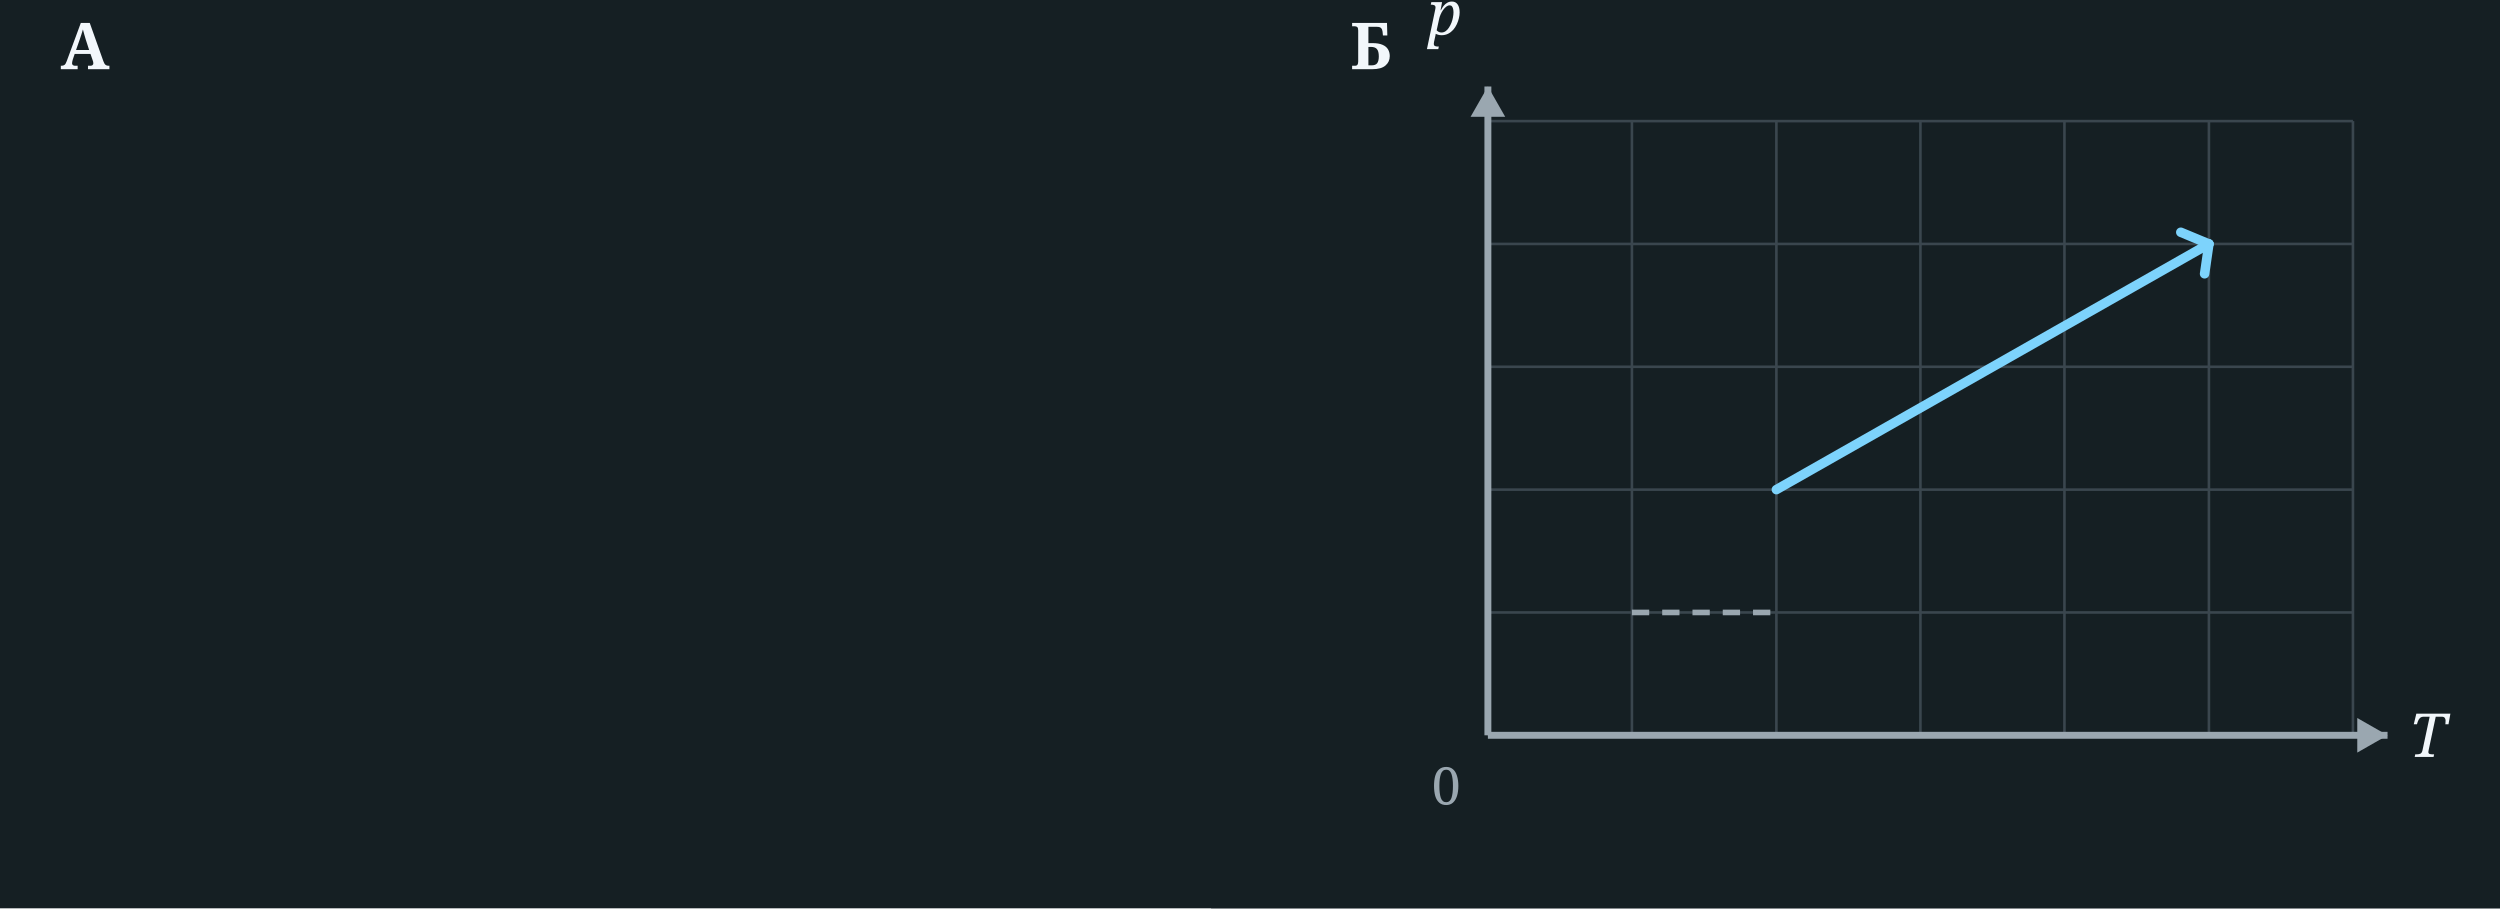
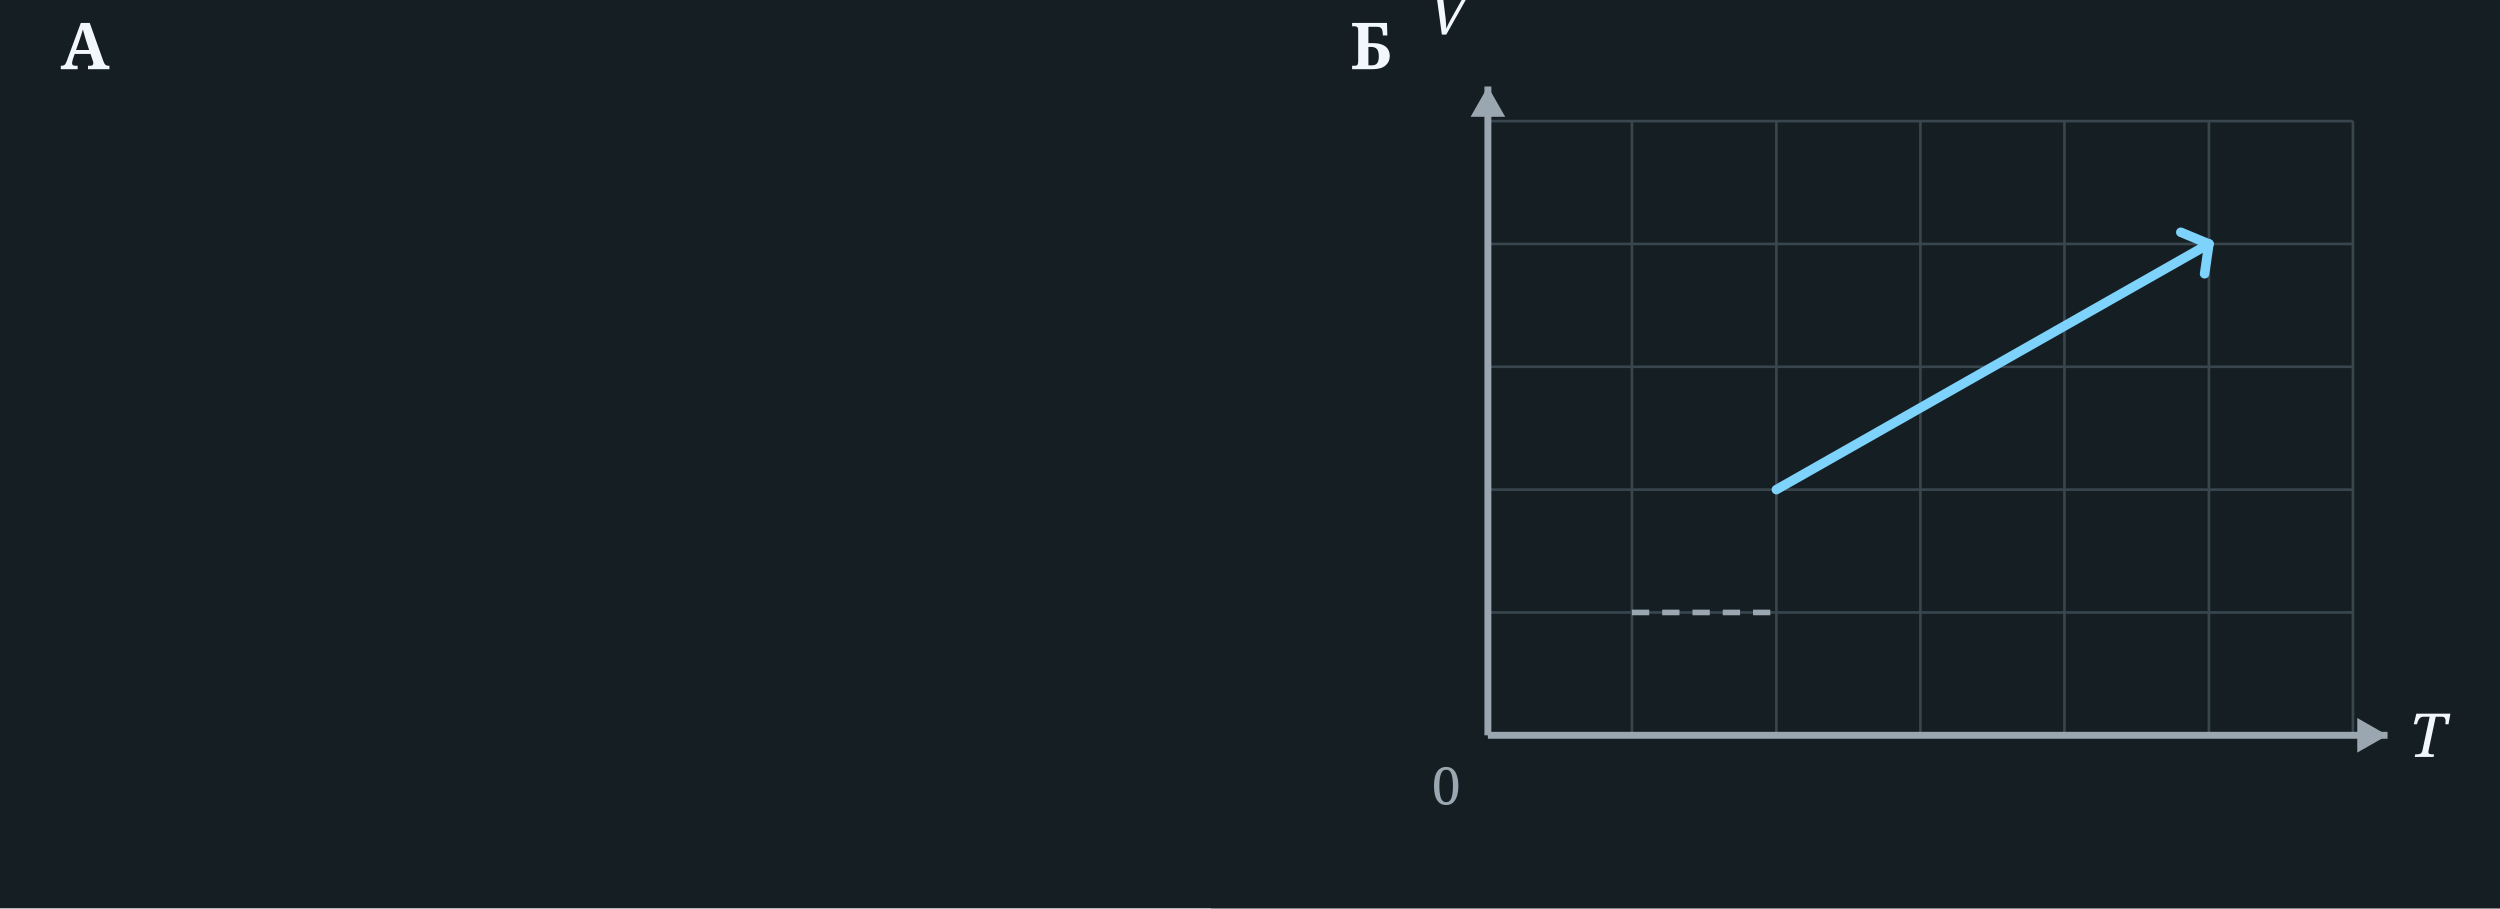
<svg xmlns="http://www.w3.org/2000/svg" viewBox="0 0 578 210" width="578" height="210">
  <rect x="0" y="0" width="578" height="210" fill="#151F23" />
  <rect x="280" y="0" width="18" height="210" fill="#151F23" />
  <rect x="298" y="0" width="280" height="210" fill="#151F23" />
  <line x1="344.0" y1="28" x2="344.0" y2="170" stroke="#3A464E" stroke-width="0.6" />
  <line x1="377.3" y1="28" x2="377.3" y2="170" stroke="#3A464E" stroke-width="0.6" />
  <line x1="410.7" y1="28" x2="410.7" y2="170" stroke="#3A464E" stroke-width="0.6" />
  <line x1="444.0" y1="28" x2="444.0" y2="170" stroke="#3A464E" stroke-width="0.6" />
  <line x1="477.3" y1="28" x2="477.3" y2="170" stroke="#3A464E" stroke-width="0.6" />
  <line x1="510.7" y1="28" x2="510.7" y2="170" stroke="#3A464E" stroke-width="0.6" />
  <line x1="544.0" y1="28" x2="544.0" y2="170" stroke="#3A464E" stroke-width="0.6" />
  <line x1="344" y1="28.0" x2="544" y2="28.0" stroke="#3A464E" stroke-width="0.6" />
  <line x1="344" y1="56.4" x2="544" y2="56.4" stroke="#3A464E" stroke-width="0.6" />
  <line x1="344" y1="84.8" x2="544" y2="84.8" stroke="#3A464E" stroke-width="0.6" />
  <line x1="344" y1="113.2" x2="544" y2="113.2" stroke="#3A464E" stroke-width="0.6" />
  <line x1="344" y1="141.6" x2="544" y2="141.6" stroke="#3A464E" stroke-width="0.6" />
  <line x1="344" y1="170.0" x2="544" y2="170.0" stroke="#3A464E" stroke-width="0.6" />
  <line x1="344" y1="170" x2="344" y2="20" stroke="#9AA7B0" stroke-width="1.6" />
  <polygon points="340,27 348,27 344,20 " fill="#9AA7B0" />
  <line x1="344" y1="170" x2="552" y2="170" stroke="#9AA7B0" stroke-width="1.6" />
  <polygon points="545,166 545,174 552,170 " fill="#9AA7B0" />
  <text x="557" y="175" font-family="Georgia, serif" font-style="italic" font-size="14" fill="#F2F7FB">T</text>
-   <text x="330" y="8" font-family="Georgia, serif" font-style="italic" font-size="14" fill="#F2F7FB">p</text>
+   <text x="330" y="8" font-family="Georgia, serif" font-style="italic" font-size="14" fill="#F2F7FB">V</text>
  <text x="331" y="186" font-family="Georgia, serif" font-size="12" fill="#9AA7B0">0</text>
  <line x1="377.3" y1="141.6" x2="410.7" y2="141.6" stroke="#9AA7B0" stroke-width="1.3" stroke-dasharray="4,3" />
  <path d="M 410.7,113.2 L 510.7,56.4" fill="none" stroke="#7dd3fc" stroke-width="2.2" stroke-linecap="round" stroke-linejoin="round" />
  <line x1="510.7" y1="56.4" x2="504.2" y2="53.7" stroke="#7dd3fc" stroke-width="2.2" stroke-linecap="round" />
  <line x1="510.7" y1="56.4" x2="509.7" y2="63.3" stroke="#7dd3fc" stroke-width="2.2" stroke-linecap="round" />
  <text x="14" y="16" font-family="Georgia, serif" font-size="15" fill="#F2F7FB" font-weight="bold">А</text>
  <text x="312" y="16" font-family="Georgia, serif" font-size="15" fill="#F2F7FB" font-weight="bold">Б</text>
</svg>
